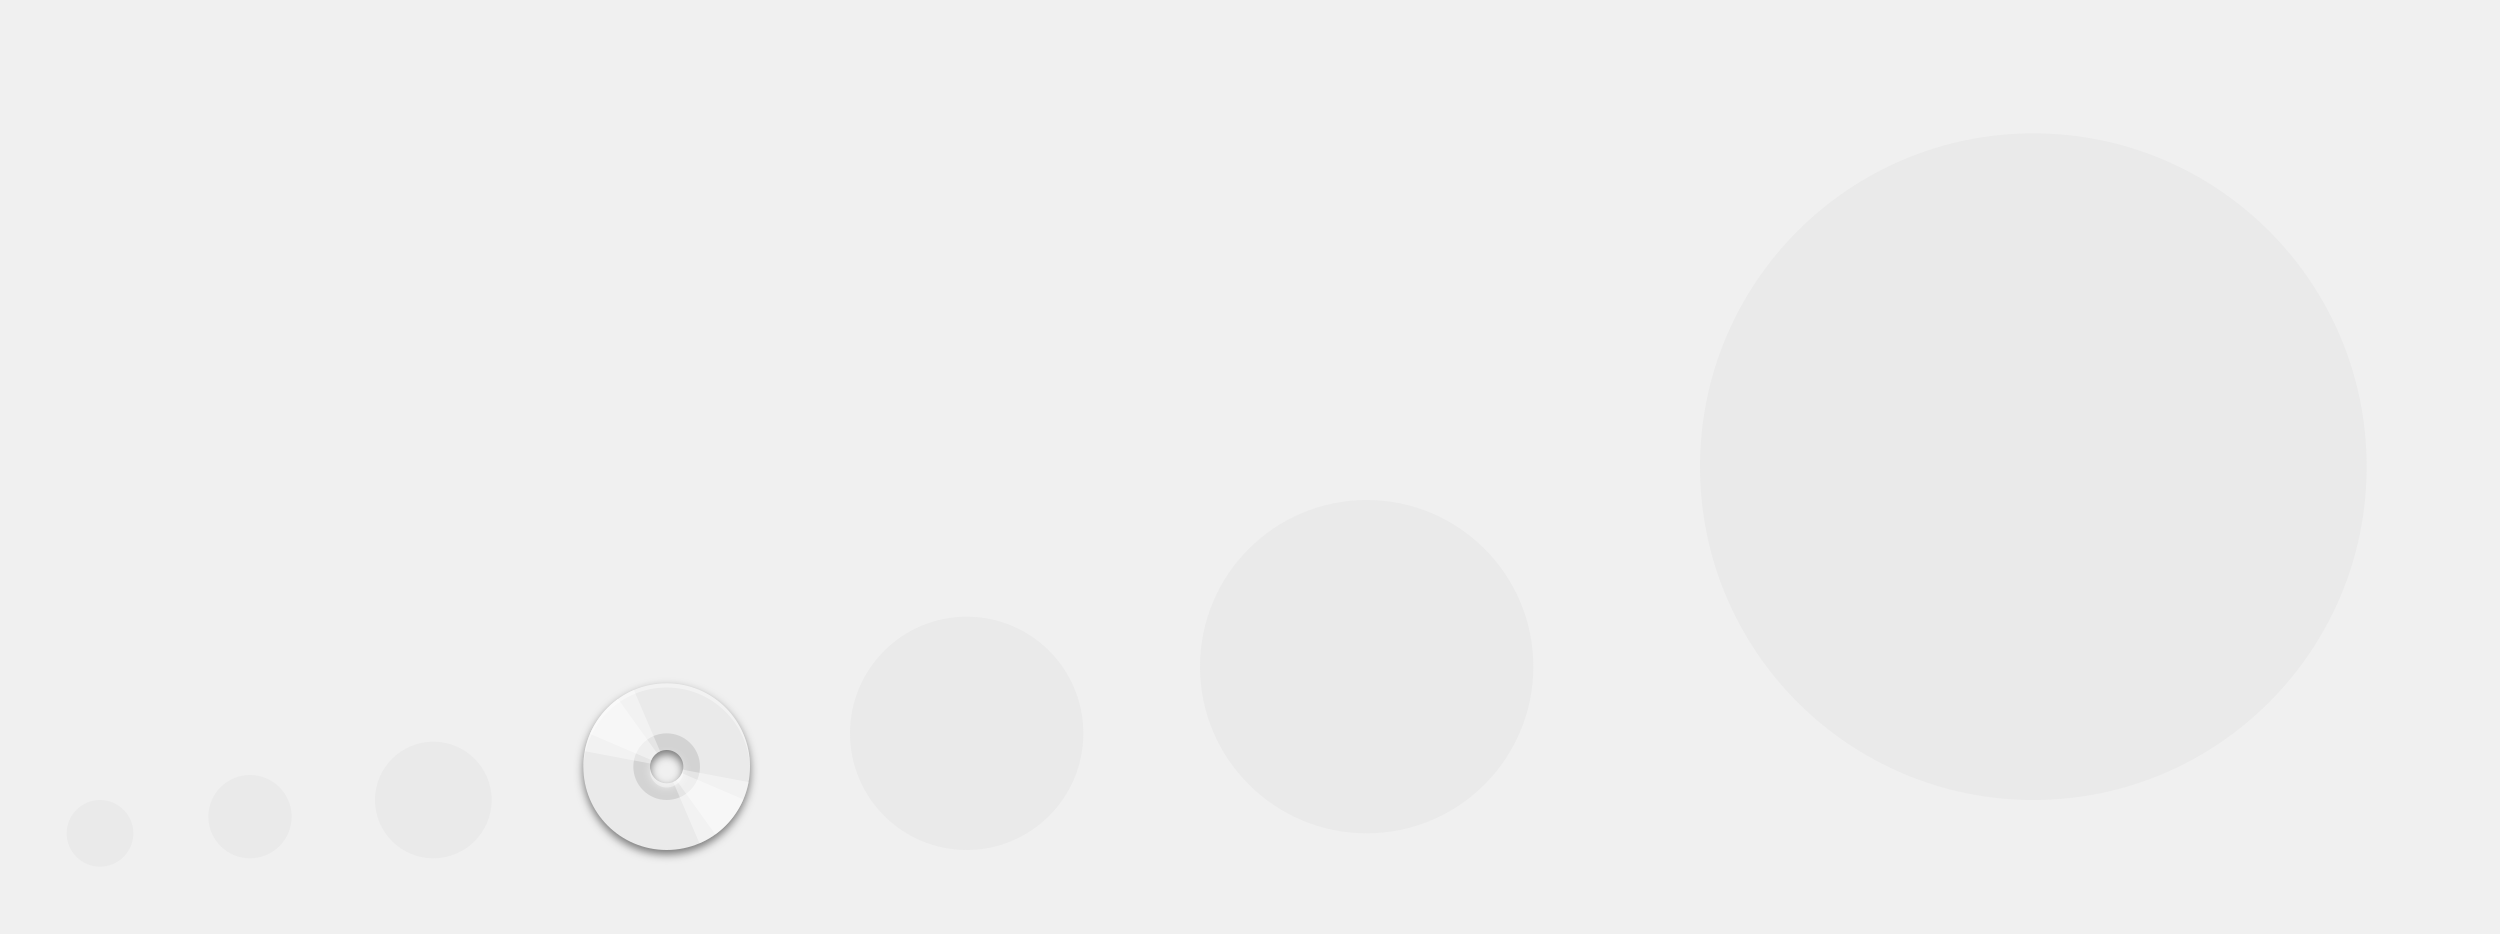
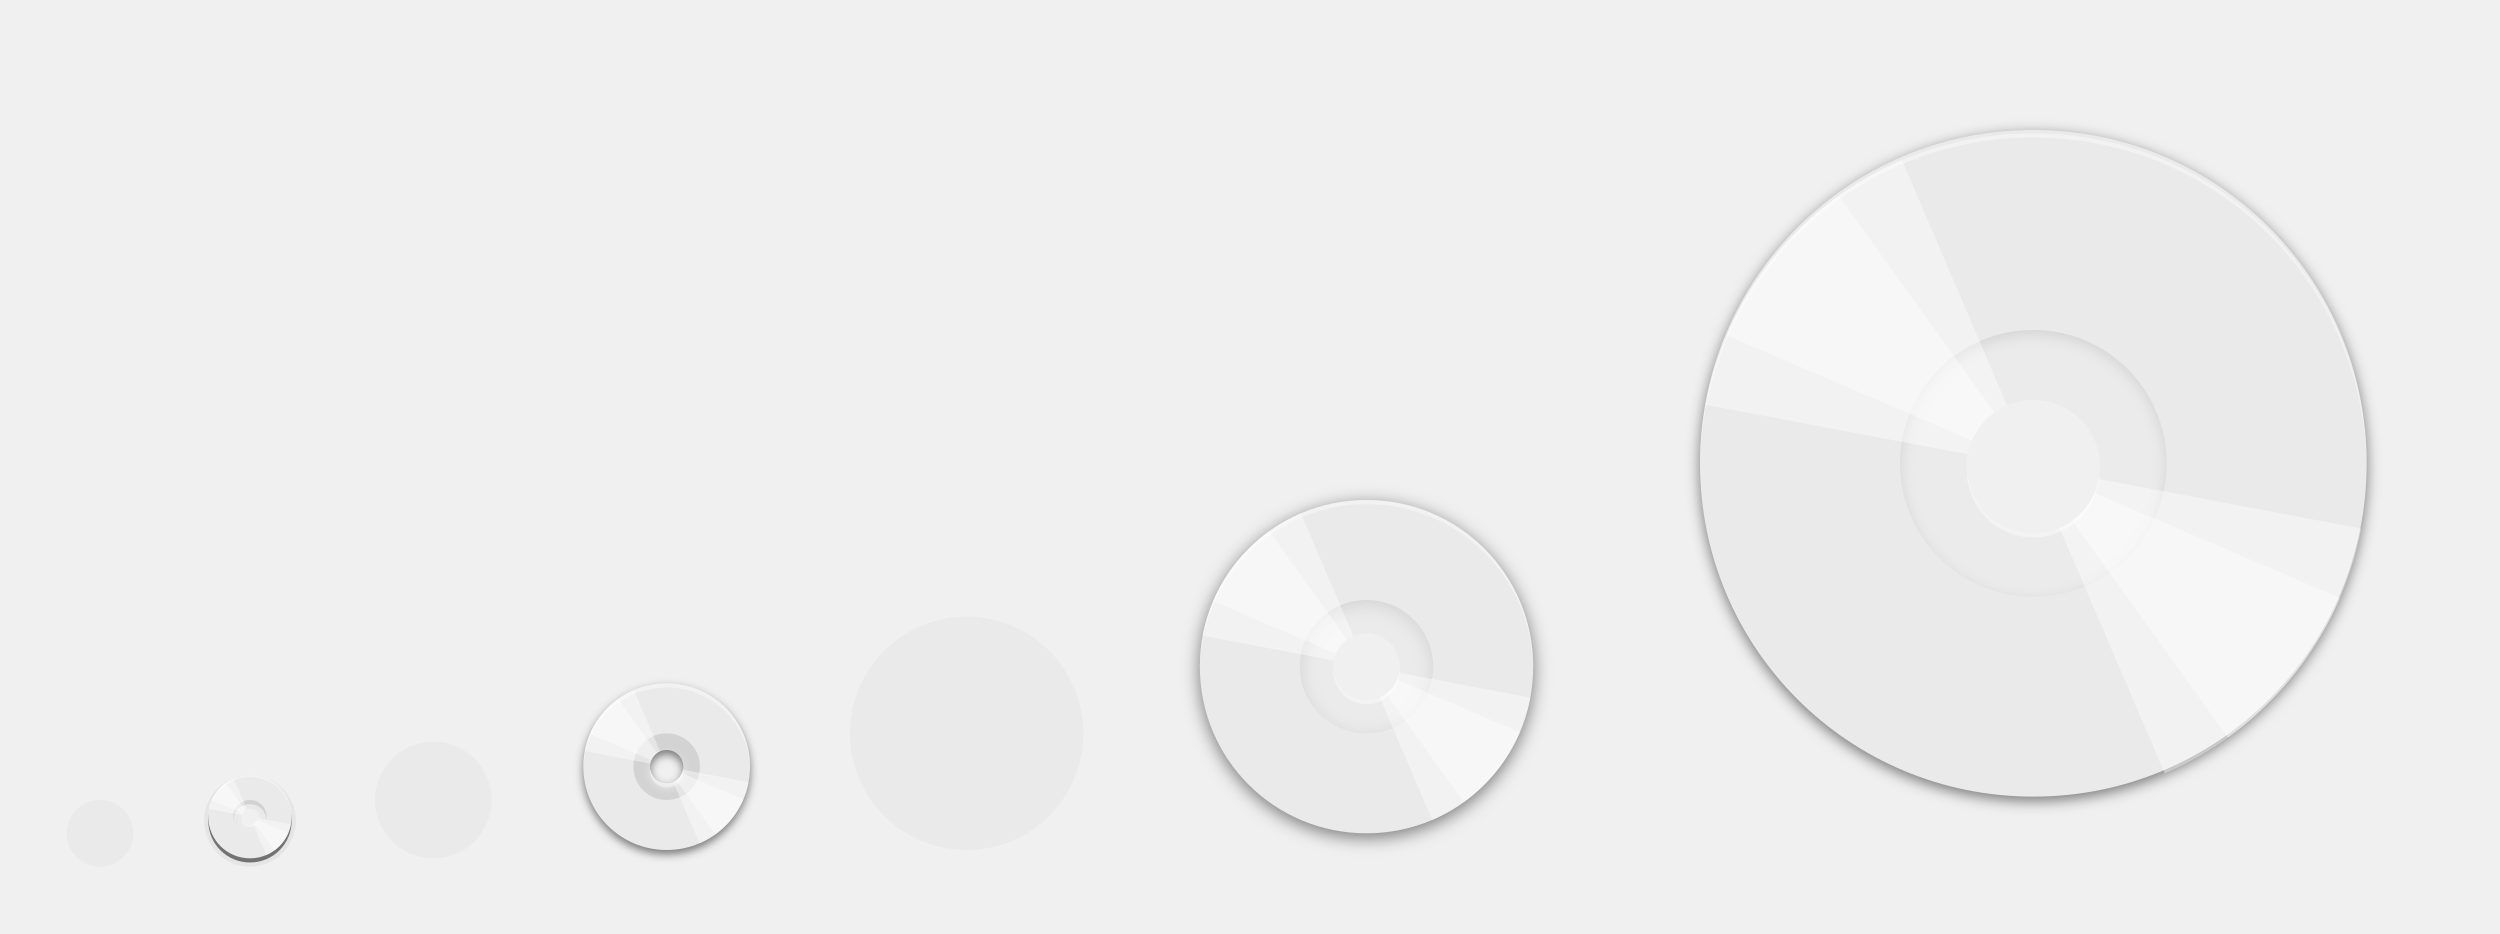
<svg xmlns="http://www.w3.org/2000/svg" xmlns:xlink="http://www.w3.org/1999/xlink" width="600" height="224" id="svg11300" version="1.0" style="display:inline;enable-background:new">
  <defs id="defs3">
    <linearGradient id="highlightGradient">
      <stop style="stop-color:#ffffff;stop-opacity:1;" offset="0" id="stop4085" />
      <stop style="stop-color:#ffffff;stop-opacity:0.537;" offset="1" id="stop4087" />
    </linearGradient>
    <linearGradient id="outerBackgroundGradient">
      <stop style="stop-color:#6472bc;stop-opacity:1;" offset="0" id="stop3864-8-6" />
      <stop style="stop-color:#92aad1;stop-opacity:1;" offset="1" id="stop3866-9-1" />
    </linearGradient>
    <linearGradient id="shadowGradient">
      <stop id="stop7201-6-7" offset="0" style="stop-color:#000000;stop-opacity:1;" />
      <stop id="stop7203-45-1" offset="1" style="stop-color:#000000;stop-opacity:0.498;" />
    </linearGradient>
    <linearGradient xlink:href="#shadowGradient" id="linearGradient3819" x1="19" y1="156" x2="109" y2="156" gradientUnits="userSpaceOnUse" />
    <linearGradient xlink:href="#shadowGradient" id="linearGradient3847" x1="-46" y1="252" x2="14" y2="252" gradientUnits="userSpaceOnUse" />
    <linearGradient xlink:href="#shadowGradient" id="linearGradient3849" gradientUnits="userSpaceOnUse" x1="-264.414" y1="17.103" x2="-264.414" y2="-49.103" gradientTransform="matrix(0.9666667,0,0,0.9666667,-8.4,-0.5333333)" />
    <linearGradient xlink:href="#shadowGradient" id="linearGradient3851" gradientUnits="userSpaceOnUse" x1="-252" y1="15.861" x2="-252" y2="-47.861" gradientTransform="matrix(0.9729729,0,0,0.972973,-6.810815,-0.4324278)" />
    <linearGradient xlink:href="#shadowGradient" id="linearGradient3853" gradientUnits="userSpaceOnUse" x1="-252" y1="14.629" x2="-252" y2="-46.629" gradientTransform="matrix(0.9794521,0,0,0.979452,-5.17807,-0.3287564)" />
    <linearGradient xlink:href="#shadowGradient" id="linearGradient3855" gradientUnits="userSpaceOnUse" x1="-260.113" y1="13.408" x2="-260.113" y2="-46.423" gradientTransform="matrix(0.9861111,0,0,0.9861111,-3.499974,-0.2222331)" />
    <linearGradient xlink:href="#shadowGradient" id="linearGradient3857" gradientUnits="userSpaceOnUse" x1="-252" y1="12.199" x2="-252" y2="-45.206" gradientTransform="matrix(0.9929578,0,0,0.9929578,-1.77465,-0.1126815)" />
    <linearGradient xlink:href="#shadowGradient" id="linearGradient3875" x1="194" y1="140" x2="242" y2="140" gradientUnits="userSpaceOnUse" />
    <linearGradient xlink:href="#shadowGradient" id="linearGradient3877" gradientUnits="userSpaceOnUse" x1="-140" y1="243.043" x2="-140" y2="192.957" gradientTransform="matrix(0.9583333,0,0,0.9583333,-5.833333,9.083333)" />
    <linearGradient xlink:href="#shadowGradient" id="linearGradient3879" gradientUnits="userSpaceOnUse" x1="-148" y1="240" x2="-148" y2="196" />
    <linearGradient xlink:href="#shadowGradient" id="linearGradient3881" gradientUnits="userSpaceOnUse" x1="-148.226" y1="240.504" x2="-148.226" y2="194.904" gradientTransform="matrix(1.008772,0,0,1.008772,0.5263,-1.614003)" />
    <linearGradient xlink:href="#shadowGradient" id="linearGradient3883" gradientUnits="userSpaceOnUse" x1="-132" y1="239" x2="-132" y2="197" />
    <linearGradient xlink:href="#shadowGradient" id="linearGradient3885" gradientUnits="userSpaceOnUse" x1="-132" y1="238" x2="-132" y2="197" />
    <linearGradient xlink:href="#shadowGradient" id="linearGradient3903" x1="177" y1="196" x2="207" y2="196" gradientUnits="userSpaceOnUse" />
    <linearGradient xlink:href="#shadowGradient" id="linearGradient3931" x1="169" y1="240" x2="191" y2="240" gradientUnits="userSpaceOnUse" />
    <radialGradient xlink:href="#linearGradient4466" id="radialGradient4012" gradientUnits="userSpaceOnUse" gradientTransform="matrix(1.825948,-9.412715e-8,9.9778134e-8,1.93557,-13.16747,77.13063)" cx="99.218" cy="38.164" fx="99.218" fy="38.164" r="11.366" />
    <radialGradient xlink:href="#linearGradient4466" id="radialGradient4348" cx="48" cy="196" fx="48" fy="196" r="16" gradientUnits="userSpaceOnUse" gradientTransform="matrix(1.375,0,0,1.625,-18,-122.5)" />
    <linearGradient xlink:href="#shadowGradient" id="linearGradient4959" gradientUnits="userSpaceOnUse" x1="-46" y1="252" x2="14" y2="252" />
    <linearGradient xlink:href="#outerBackgroundGradient" id="linearGradient4991" x1="368" y1="276" x2="368" y2="52" gradientUnits="userSpaceOnUse" />
    <linearGradient xlink:href="#shadowGradient" id="linearGradient5009" x1="255.8" y1="164" x2="480.2" y2="164" gradientUnits="userSpaceOnUse" />
    <linearGradient xlink:href="#shadowGradient" id="linearGradient5017" x1="255.6" y1="164" x2="480.4" y2="164" gradientUnits="userSpaceOnUse" />
    <linearGradient xlink:href="#shadowGradient" id="linearGradient5025" x1="255.4" y1="164" x2="480.6" y2="164" gradientUnits="userSpaceOnUse" />
    <linearGradient xlink:href="#shadowGradient" id="linearGradient5033" x1="255.2" y1="164" x2="480.8" y2="164" gradientUnits="userSpaceOnUse" />
    <linearGradient xlink:href="#shadowGradient" id="linearGradient5041" x1="255" y1="164" x2="481" y2="164" gradientUnits="userSpaceOnUse" />
    <linearGradient xlink:href="#shadowGradient" id="linearGradient5051" gradientUnits="userSpaceOnUse" x1="255" y1="164" x2="481" y2="164" />
    <linearGradient xlink:href="#shadowGradient" id="linearGradient5053" gradientUnits="userSpaceOnUse" x1="255.2" y1="164" x2="480.8" y2="164" />
    <linearGradient xlink:href="#shadowGradient" id="linearGradient5055" gradientUnits="userSpaceOnUse" x1="255.4" y1="164" x2="480.6" y2="164" />
    <linearGradient xlink:href="#shadowGradient" id="linearGradient5057" gradientUnits="userSpaceOnUse" x1="255.6" y1="164" x2="480.4" y2="164" />
    <linearGradient xlink:href="#shadowGradient" id="linearGradient5059" gradientUnits="userSpaceOnUse" x1="255.8" y1="164" x2="480.2" y2="164" />
    <linearGradient xlink:href="#shadowGradient-5" id="linearGradient5059-2" gradientUnits="userSpaceOnUse" x1="255.8" y1="164" x2="480.2" y2="164" />
    <linearGradient xlink:href="#linearGradient7422" id="linearGradient5266" x1="411.04" y1="208" x2="413.04" y2="208" gradientUnits="userSpaceOnUse" />
    <linearGradient xlink:href="#linearGradient7422" id="linearGradient5268" x1="407.037" y1="208" x2="409.037" y2="208" gradientUnits="userSpaceOnUse" />
    <linearGradient xlink:href="#linearGradient7422" id="linearGradient5270" x1="403.033" y1="208" x2="405.033" y2="208" gradientUnits="userSpaceOnUse" />
    <linearGradient xlink:href="#linearGradient7422" id="linearGradient5272" x1="399.029" y1="208" x2="401.029" y2="208" gradientUnits="userSpaceOnUse" />
    <linearGradient xlink:href="#linearGradient7422" id="linearGradient5274" x1="395.026" y1="208" x2="397.026" y2="208" gradientUnits="userSpaceOnUse" />
    <linearGradient xlink:href="#linearGradient7422" id="linearGradient5276" x1="391.022" y1="208" x2="393.022" y2="208" gradientUnits="userSpaceOnUse" />
    <linearGradient xlink:href="#linearGradient7422" id="linearGradient5278" x1="387.018" y1="208" x2="389.018" y2="208" gradientUnits="userSpaceOnUse" />
    <linearGradient xlink:href="#linearGradient7422" id="linearGradient5280" x1="383.015" y1="208" x2="385.015" y2="208" gradientUnits="userSpaceOnUse" />
    <linearGradient xlink:href="#linearGradient7422" id="linearGradient5282" x1="379.011" y1="208" x2="381.011" y2="208" gradientUnits="userSpaceOnUse" />
    <linearGradient xlink:href="#linearGradient7422" id="linearGradient5284" x1="375.007" y1="208" x2="377.007" y2="208" gradientUnits="userSpaceOnUse" />
    <linearGradient xlink:href="#linearGradient7422" id="linearGradient5286" x1="371.004" y1="208" x2="373.004" y2="208" gradientUnits="userSpaceOnUse" />
    <linearGradient xlink:href="#linearGradient7422" id="linearGradient5288" x1="367" y1="208" x2="369" y2="208" gradientUnits="userSpaceOnUse" />
    <linearGradient xlink:href="#linearGradient7422" id="linearGradient5290" x1="362.996" y1="208" x2="364.996" y2="208" gradientUnits="userSpaceOnUse" />
    <linearGradient xlink:href="#linearGradient7422" id="linearGradient5292" x1="358.993" y1="208" x2="360.993" y2="208" gradientUnits="userSpaceOnUse" />
    <linearGradient xlink:href="#linearGradient7422" id="linearGradient5294" x1="354.989" y1="208" x2="356.989" y2="208" gradientUnits="userSpaceOnUse" />
    <linearGradient xlink:href="#linearGradient7422" id="linearGradient5296" x1="350.985" y1="208" x2="352.985" y2="208" gradientUnits="userSpaceOnUse" />
    <linearGradient xlink:href="#linearGradient7422" id="linearGradient5298" x1="346.982" y1="208" x2="348.982" y2="208" gradientUnits="userSpaceOnUse" />
    <linearGradient xlink:href="#linearGradient7422" id="linearGradient5300" x1="342.978" y1="208" x2="344.978" y2="208" gradientUnits="userSpaceOnUse" />
    <linearGradient xlink:href="#linearGradient7422" id="linearGradient5302" x1="338.974" y1="208" x2="340.974" y2="208" gradientUnits="userSpaceOnUse" />
    <linearGradient xlink:href="#linearGradient7422" id="linearGradient5304" x1="334.971" y1="208" x2="336.971" y2="208" gradientUnits="userSpaceOnUse" />
    <linearGradient xlink:href="#linearGradient7422" id="linearGradient5306" x1="330.967" y1="208" x2="332.967" y2="208" gradientUnits="userSpaceOnUse" />
    <linearGradient xlink:href="#linearGradient7422" id="linearGradient5308" x1="326.963" y1="208" x2="328.963" y2="208" gradientUnits="userSpaceOnUse" />
    <linearGradient xlink:href="#linearGradient7422" id="linearGradient5310" x1="322.96" y1="208" x2="324.96" y2="208" gradientUnits="userSpaceOnUse" />
    <linearGradient xlink:href="#linearGradient7422" id="linearGradient5313" gradientUnits="userSpaceOnUse" x1="322.96" y1="208" x2="324.96" y2="208" />
    <linearGradient xlink:href="#shadowGradient" id="linearGradient3229" gradientUnits="userSpaceOnUse" x1="-188" y1="20" x2="-188" y2="108" gradientTransform="matrix(1.013513,0,0,1.013513,78.10809,-204.8649)" />
    <linearGradient xlink:href="#shadowGradient" id="linearGradient3232" gradientUnits="userSpaceOnUse" x1="-156" y1="20" x2="-156" y2="108" gradientTransform="matrix(1.031394,0,0,1.031394,80.89759,-206.0094)" />
    <linearGradient xlink:href="#shadowGradient" id="linearGradient3235" gradientUnits="userSpaceOnUse" x1="-172" y1="20" x2="-172" y2="108" gradientTransform="matrix(1.049107,0,0,1.049107,83.66073,-207.1429)" />
    <linearGradient xlink:href="#shadowGradient" id="linearGradient3238" gradientUnits="userSpaceOnUse" x1="-172" y1="20" x2="-172" y2="108" gradientTransform="matrix(1.066667,0,0,1,86.40001,-201)" />
    <linearGradient xlink:href="#outerBackgroundGradient" id="linearGradient3947-3" x1="144" y1="276" x2="160" y2="276" gradientUnits="userSpaceOnUse" gradientTransform="matrix(0,-1,1,0,-108,412)" />
    <linearGradient xlink:href="#outerBackgroundGradient" id="linearGradient3939-0" x1="146" y1="240" x2="166" y2="240" gradientUnits="userSpaceOnUse" gradientTransform="matrix(0,-1,1,0,-68,380)" />
    <linearGradient xlink:href="#outerBackgroundGradient-8" id="linearGradient3839-3" x1="-108" y1="-156" x2="-20" y2="-156" gradientUnits="userSpaceOnUse" gradientTransform="translate(-76,236)" />
    <linearGradient xlink:href="#outerBackgroundGradient" id="linearGradient3867-8" x1="20" y1="252" x2="76" y2="252" gradientUnits="userSpaceOnUse" gradientTransform="matrix(0,-1,1,0,-192,283)" />
    <linearGradient y2="-156" x2="-20" y1="-156" x1="-108" gradientTransform="translate(-75,232)" gradientUnits="userSpaceOnUse" id="linearGradient3493" xlink:href="#outerBackgroundGradient" />
    <linearGradient xlink:href="#outerBackgroundGradient-5" id="linearGradient4991-8-1" x1="368" y1="276" x2="368" y2="52" gradientUnits="userSpaceOnUse" />
    <linearGradient gradientTransform="translate(-4.000009,-8.4277344e-7)" y2="52" x2="368" y1="276" x1="368" gradientUnits="userSpaceOnUse" id="linearGradient3595" xlink:href="#outerBackgroundGradient" />
    <linearGradient xlink:href="#shadowGradient" id="linearGradient4390" x1="80" y1="184" x2="80" y2="96" gradientUnits="userSpaceOnUse" gradientTransform="translate(0,-1)" />
    <linearGradient xlink:href="#shadowGradient" id="linearGradient4408" x1="84" y1="184" x2="84" y2="96" gradientUnits="userSpaceOnUse" gradientTransform="translate(-4,0)" />
    <linearGradient xlink:href="#shadowGradient" id="linearGradient4449" x1="64" y1="264" x2="64" y2="208" gradientUnits="userSpaceOnUse" gradientTransform="translate(-4,0)" />
    <linearGradient xlink:href="#outerBackgroundGradient" id="linearGradient4469" x1="164" y1="123" x2="204" y2="123" gradientUnits="userSpaceOnUse" gradientTransform="translate(-307,57)" />
    <linearGradient xlink:href="#shadowGradient" id="linearGradient4479" x1="164" y1="124" x2="204" y2="124" gradientUnits="userSpaceOnUse" gradientTransform="translate(-308,60)" />
    <linearGradient xlink:href="#shadowGradient" id="linearGradient4492" gradientUnits="userSpaceOnUse" x1="-204" y1="204" x2="-204" y2="179" gradientTransform="translate(372,-12)" />
    <linearGradient xlink:href="#shadowGradient" id="linearGradient4495" gradientUnits="userSpaceOnUse" x1="-197" y1="205" x2="-197" y2="178" gradientTransform="translate(372,-12)" />
    <linearGradient xlink:href="#shadowGradient" id="linearGradient4498" gradientUnits="userSpaceOnUse" x1="-196" y1="206" x2="-196" y2="178" gradientTransform="translate(372,-12)" />
    <linearGradient xlink:href="#shadowGradient" id="linearGradient4501" gradientUnits="userSpaceOnUse" x1="-185" y1="207" x2="-185" y2="177" gradientTransform="translate(372,-12)" />
    <linearGradient xlink:href="#shadowGradient" id="linearGradient4504" gradientUnits="userSpaceOnUse" x1="-187" y1="208" x2="-187" y2="176" gradientTransform="translate(372,-12)" />
    <linearGradient xlink:href="#outerBackgroundGradient" id="linearGradient4514" x1="164" y1="179" x2="188" y2="179" gradientUnits="userSpaceOnUse" gradientTransform="translate(-355,-7)" />
    <linearGradient xlink:href="#shadowGradient" id="linearGradient4517" gradientUnits="userSpaceOnUse" x1="-250" y1="184" x2="-230" y2="184" gradientTransform="translate(16,-8)" />
    <linearGradient xlink:href="#shadowGradient" id="linearGradient4520" gradientUnits="userSpaceOnUse" x1="-250" y1="184" x2="-230" y2="184" gradientTransform="translate(16,-8)" />
    <linearGradient xlink:href="#shadowGradient" id="linearGradient4523" gradientUnits="userSpaceOnUse" x1="-250" y1="184" x2="-230" y2="184" gradientTransform="translate(16,-8)" />
    <linearGradient xlink:href="#shadowGradient" id="linearGradient4526" gradientUnits="userSpaceOnUse" x1="-250" y1="188" x2="-230" y2="188" gradientTransform="translate(15,-8)" />
    <linearGradient xlink:href="#shadowGradient" id="linearGradient4529" gradientUnits="userSpaceOnUse" x1="-251" y1="184" x2="-229" y2="184" gradientTransform="translate(16,-8)" />
    <linearGradient xlink:href="#shadowGradient" id="linearGradient4539" x1="164" y1="180" x2="188" y2="180" gradientUnits="userSpaceOnUse" gradientTransform="translate(-356,-4)" />
    <linearGradient xlink:href="#shadowGradient" id="linearGradient4556" gradientUnits="userSpaceOnUse" x1="255.8" y1="164" x2="480.2" y2="164" gradientTransform="translate(-532,204)" />
    <linearGradient xlink:href="#shadowGradient" id="linearGradient4559" gradientUnits="userSpaceOnUse" x1="255.6" y1="164" x2="480.4" y2="164" gradientTransform="translate(-532,204)" />
    <linearGradient xlink:href="#shadowGradient" id="linearGradient4562" gradientUnits="userSpaceOnUse" x1="255.4" y1="164" x2="480.6" y2="164" gradientTransform="translate(-532,204)" />
    <linearGradient xlink:href="#shadowGradient" id="linearGradient4565" gradientUnits="userSpaceOnUse" x1="255.2" y1="164" x2="480.8" y2="164" gradientTransform="translate(-532,204)" />
    <linearGradient xlink:href="#shadowGradient" id="linearGradient4568" gradientUnits="userSpaceOnUse" x1="255" y1="164" x2="481" y2="164" gradientTransform="translate(-532,204)" />
    <linearGradient xlink:href="#shadowGradient" id="linearGradient4578" x1="256" y1="164" x2="480" y2="164" gradientUnits="userSpaceOnUse" gradientTransform="translate(-532,204)" />
    <linearGradient xlink:href="#outerBackgroundGradient" id="linearGradient4600" x1="162" y1="223" x2="182" y2="223" gradientUnits="userSpaceOnUse" gradientTransform="translate(-396,-55)" />
    <linearGradient xlink:href="#shadowGradient" id="linearGradient4610" x1="163" y1="224" x2="181" y2="224" gradientUnits="userSpaceOnUse" gradientTransform="translate(-396,-52)" />
    <linearGradient xlink:href="#shadowGradient" id="linearGradient4626" gradientUnits="userSpaceOnUse" gradientTransform="matrix(1.055556,0,0,1.055556,-405.0556,-64.94444)" x1="163" y1="224" x2="181" y2="224" />
    <linearGradient xlink:href="#outerBackgroundGradient" id="linearGradient4646" x1="160" y1="260" x2="176" y2="260" gradientUnits="userSpaceOnUse" gradientTransform="translate(-428,-96)" />
    <linearGradient xlink:href="#shadowGradient" id="linearGradient4656" x1="160" y1="260" x2="176" y2="260" gradientUnits="userSpaceOnUse" gradientTransform="matrix(0,-1,1,0,-92,428)" />
    <linearGradient xlink:href="#shadowGradient" id="linearGradient4681" gradientUnits="userSpaceOnUse" gradientTransform="matrix(0,-1,1,0,-96,428)" x1="160" y1="260" x2="176" y2="260" />
    <linearGradient xlink:href="#shadowGradient" id="linearGradient4683" gradientUnits="userSpaceOnUse" gradientTransform="translate(16,-8)" x1="-251" y1="184" x2="-229" y2="184" />
    <linearGradient xlink:href="#shadowGradient" id="linearGradient4685" gradientUnits="userSpaceOnUse" gradientTransform="translate(15,-8)" x1="-250" y1="188" x2="-230" y2="188" />
    <linearGradient xlink:href="#shadowGradient" id="linearGradient4687" gradientUnits="userSpaceOnUse" gradientTransform="translate(372,-12)" x1="-187" y1="208" x2="-187" y2="176" />
    <linearGradient xlink:href="#shadowGradient" id="linearGradient4689" gradientUnits="userSpaceOnUse" gradientTransform="translate(372,-12)" x1="-185" y1="207" x2="-185" y2="177" />
    <linearGradient xlink:href="#shadowGradient" id="linearGradient4691" gradientUnits="userSpaceOnUse" gradientTransform="translate(372,-12)" x1="-196" y1="206" x2="-196" y2="178" />
    <linearGradient xlink:href="#shadowGradient" id="linearGradient4693" gradientUnits="userSpaceOnUse" gradientTransform="translate(372,-12)" x1="-197" y1="205" x2="-197" y2="178" />
    <linearGradient xlink:href="#shadowGradient" id="linearGradient4695" gradientUnits="userSpaceOnUse" gradientTransform="translate(372,-12)" x1="-204" y1="204" x2="-204" y2="179" />
    <linearGradient xlink:href="#shadowGradient" id="linearGradient4697" gradientUnits="userSpaceOnUse" gradientTransform="translate(-532,204)" x1="255.2" y1="164" x2="480.8" y2="164" />
    <linearGradient xlink:href="#shadowGradient" id="linearGradient4699" gradientUnits="userSpaceOnUse" gradientTransform="translate(-532,204)" x1="255" y1="164" x2="481" y2="164" />
    <linearGradient xlink:href="#shadowGradient" id="linearGradient4701" gradientUnits="userSpaceOnUse" gradientTransform="translate(-532,204)" x1="255.4" y1="164" x2="480.6" y2="164" />
    <linearGradient xlink:href="#shadowGradient" id="linearGradient4703" gradientUnits="userSpaceOnUse" gradientTransform="translate(-532,204)" x1="255.6" y1="164" x2="480.4" y2="164" />
    <linearGradient xlink:href="#shadowGradient" id="linearGradient4705" gradientUnits="userSpaceOnUse" gradientTransform="translate(-532,204)" x1="255.8" y1="164" x2="480.2" y2="164" />
    <linearGradient xlink:href="#shadowGradient" id="linearGradient4707" gradientUnits="userSpaceOnUse" gradientTransform="matrix(1.055556,0,0,1.055556,-405.0556,-64.94444)" x1="163" y1="224" x2="181" y2="224" />
    <linearGradient xlink:href="#shadowGradient" id="linearGradient4709" gradientUnits="userSpaceOnUse" gradientTransform="translate(-356,-4)" x1="164" y1="180" x2="188" y2="180" />
    <linearGradient xlink:href="#shadowGradient" id="linearGradient4711" gradientUnits="userSpaceOnUse" gradientTransform="translate(-308,60)" x1="164" y1="124" x2="204" y2="124" />
    <linearGradient xlink:href="#shadowGradient" id="linearGradient4713" gradientUnits="userSpaceOnUse" x1="64" y1="264" x2="64" y2="208" gradientTransform="translate(-4,0)" />
    <linearGradient xlink:href="#shadowGradient" id="linearGradient4715" gradientUnits="userSpaceOnUse" x1="84" y1="184" x2="84" y2="96" gradientTransform="translate(-4,0)" />
    <linearGradient xlink:href="#shadowGradient" id="linearGradient4717" gradientUnits="userSpaceOnUse" gradientTransform="translate(-532,204)" x1="256" y1="164" x2="480" y2="164" />
    <linearGradient xlink:href="#shadowGradient" id="linearGradient3981" gradientUnits="userSpaceOnUse" gradientTransform="translate(15,-12)" x1="-250" y1="188" x2="-230" y2="188" />
    <linearGradient xlink:href="#shadowGradient" id="linearGradient3984" gradientUnits="userSpaceOnUse" gradientTransform="translate(16,-12)" x1="-251" y1="184" x2="-229" y2="184" />
    <linearGradient xlink:href="#shadowGradient" id="linearGradient3987" gradientUnits="userSpaceOnUse" gradientTransform="translate(368,-12)" x1="-204" y1="204" x2="-204" y2="179" />
    <linearGradient xlink:href="#shadowGradient" id="linearGradient3990" gradientUnits="userSpaceOnUse" gradientTransform="translate(368,-12)" x1="-197" y1="205" x2="-197" y2="178" />
    <linearGradient xlink:href="#shadowGradient" id="linearGradient3993" gradientUnits="userSpaceOnUse" gradientTransform="translate(368,-12)" x1="-196" y1="206" x2="-196" y2="178" />
    <linearGradient xlink:href="#shadowGradient" id="linearGradient3996" gradientUnits="userSpaceOnUse" x1="-132" y1="238" x2="-132" y2="197" gradientTransform="translate(320,-94)" />
    <linearGradient xlink:href="#shadowGradient" id="linearGradient3999" gradientUnits="userSpaceOnUse" x1="-132" y1="239" x2="-132" y2="197" gradientTransform="translate(320,-94)" />
    <linearGradient xlink:href="#shadowGradient" id="linearGradient4002" gradientUnits="userSpaceOnUse" x1="-148" y1="240" x2="-148" y2="196" gradientTransform="translate(320,-94)" />
    <linearGradient xlink:href="#shadowGradient" id="linearGradient4005" gradientUnits="userSpaceOnUse" gradientTransform="translate(-4,-1)" x1="80" y1="184" x2="80" y2="96" />
    <linearGradient xlink:href="#shadowGradient" id="linearGradient4008" gradientUnits="userSpaceOnUse" gradientTransform="matrix(1.013513,0,0,1.013513,82.10809,-204.8649)" x1="-188" y1="20" x2="-188" y2="108" />
    <linearGradient xlink:href="#shadowGradient" id="linearGradient4011" gradientUnits="userSpaceOnUse" gradientTransform="matrix(1.031394,0,0,1.031394,84.89759,-206.0094)" x1="-156" y1="20" x2="-156" y2="108" />
    <linearGradient xlink:href="#shadowGradient" id="linearGradient4014" gradientUnits="userSpaceOnUse" gradientTransform="matrix(1.049107,0,0,1.049107,87.66073,-207.1429)" x1="-172" y1="20" x2="-172" y2="108" />
    <linearGradient xlink:href="#shadowGradient" id="linearGradient4017" gradientUnits="userSpaceOnUse" gradientTransform="matrix(0.9929578,0,0,0.9929578,310.2253,251.8873)" x1="-252" y1="12.199" x2="-252" y2="-45.206" />
    <linearGradient xlink:href="#shadowGradient" id="linearGradient4020" gradientUnits="userSpaceOnUse" gradientTransform="matrix(0.9861111,0,0,0.9861111,308.5,251.7778)" x1="-260.113" y1="13.408" x2="-260.113" y2="-46.423" />
    <linearGradient xlink:href="#shadowGradient" id="linearGradient4023" gradientUnits="userSpaceOnUse" gradientTransform="matrix(0.9794521,0,0,0.979452,306.8219,251.6712)" x1="-252" y1="14.629" x2="-252" y2="-46.629" />
    <linearGradient xlink:href="#shadowGradient" id="linearGradient4026" gradientUnits="userSpaceOnUse" gradientTransform="matrix(0.9729729,0,0,0.972973,305.1892,251.5676)" x1="-252" y1="15.861" x2="-252" y2="-47.861" />
    <linearGradient xlink:href="#shadowGradient" id="linearGradient4029" gradientUnits="userSpaceOnUse" gradientTransform="translate(-532,200)" x1="255.8" y1="164" x2="480.2" y2="164" />
    <linearGradient xlink:href="#shadowGradient" id="linearGradient4032" gradientUnits="userSpaceOnUse" gradientTransform="translate(-532,200)" x1="255.6" y1="164" x2="480.4" y2="164" />
    <linearGradient xlink:href="#shadowGradient" id="linearGradient4035" gradientUnits="userSpaceOnUse" gradientTransform="translate(-532,200)" x1="255.4" y1="164" x2="480.6" y2="164" />
    <linearGradient xlink:href="#shadowGradient" id="linearGradient4038" gradientUnits="userSpaceOnUse" gradientTransform="translate(-532,200)" x1="255" y1="164" x2="481" y2="164" />
    <linearGradient xlink:href="#shadowGradient" id="linearGradient4041" gradientUnits="userSpaceOnUse" gradientTransform="translate(-532,200)" x1="255.2" y1="164" x2="480.8" y2="164" />
    <clipPath clipPathUnits="userSpaceOnUse" id="clipPath4047">
      <rect ry="1" y="32" x="-183" height="88" width="88" id="rect4049" style="color:#bebebe;fill:#000000;fill-opacity:1;stroke:none;stroke-width:2;marker:none;visibility:visible;display:inline;overflow:visible;enable-background:accumulate" rx="1" />
    </clipPath>
    <clipPath clipPathUnits="userSpaceOnUse" id="clipPath4047-6">
      <rect ry="1" y="32" x="-183" height="88" width="88" id="rect4049-1" style="color:#bebebe;fill:#000000;fill-opacity:1;stroke:none;stroke-width:2;marker:none;visibility:visible;display:inline;overflow:visible;enable-background:accumulate" rx="1" />
    </clipPath>
    <linearGradient xlink:href="#highlightGradient" id="linearGradient3983" x1="-183" y1="76" x2="-95" y2="76" gradientUnits="userSpaceOnUse" />
    <clipPath clipPathUnits="userSpaceOnUse" id="clipPath3989">
      <rect ry="1" rx="1" y="103" x="160" height="40" width="40" id="rect3991" style="opacity:0.1;color:#bebebe;fill:#000000;fill-opacity:1;fill-rule:nonzero;stroke:none;stroke-width:2;marker:none;visibility:visible;display:inline;overflow:visible;enable-background:accumulate" />
    </clipPath>
    <linearGradient xlink:href="#highlightGradient" id="linearGradient4000" x1="160" y1="123" x2="200" y2="123" gradientUnits="userSpaceOnUse" />
    <clipPath clipPathUnits="userSpaceOnUse" id="clipPath4006">
      <rect ry="1" rx="1" y="167" x="160" height="24" width="24" id="rect4008" style="opacity:0.2;color:#bebebe;fill:#000000;fill-opacity:1;fill-rule:nonzero;stroke:none;stroke-width:2;marker:none;visibility:visible;display:inline;overflow:visible;enable-background:accumulate" />
    </clipPath>
    <linearGradient xlink:href="#highlightGradient" id="linearGradient4016" x1="160" y1="179" x2="184" y2="179" gradientUnits="userSpaceOnUse" />
    <clipPath clipPathUnits="userSpaceOnUse" id="clipPath4022">
      <rect ry="1" rx="1" y="214" x="158" height="20" width="20" id="rect4024" style="opacity:0.2;color:#bebebe;fill:#000000;fill-opacity:1;stroke:none;stroke-width:2;marker:none;visibility:visible;display:inline;overflow:visible;enable-background:accumulate" />
    </clipPath>
    <linearGradient xlink:href="#highlightGradient" id="linearGradient4033" x1="158" y1="224" x2="178" y2="224" gradientUnits="userSpaceOnUse" />
    <clipPath clipPathUnits="userSpaceOnUse" id="clipPath4039">
      <rect ry="1" rx="1" y="207" x="32" height="56" width="56" id="rect4041" style="opacity:0.2;color:#bebebe;fill:#000000;fill-opacity:1;fill-rule:nonzero;stroke:none;stroke-width:2;marker:none;visibility:visible;display:inline;overflow:visible;enable-background:accumulate" />
    </clipPath>
    <linearGradient xlink:href="#highlightGradient" id="linearGradient4049" x1="32" y1="235" x2="88" y2="235" gradientUnits="userSpaceOnUse" />
    <clipPath clipPathUnits="userSpaceOnUse" id="clipPath4058">
      <rect ry="4" rx="4" y="51" x="252" height="224" width="224" id="rect4060" style="opacity:0.2;color:#bebebe;fill:#000000;fill-opacity:1;fill-rule:nonzero;stroke:none;stroke-width:2;marker:none;visibility:visible;display:inline;overflow:visible;enable-background:accumulate" />
    </clipPath>
    <linearGradient xlink:href="#highlightGradient" id="linearGradient4068" x1="252" y1="163" x2="476" y2="163" gradientUnits="userSpaceOnUse" />
    <linearGradient xlink:href="#shadowGradient" id="linearGradient4078" x1="169" y1="235" x2="169" y2="213" gradientUnits="userSpaceOnUse" />
    <linearGradient id="linearGradient5105-8">
      <stop id="stop5107-4" style="stop-color:#f5f5f5;stop-opacity:1" offset="0" />
      <stop id="stop5109-4" style="stop-color:#ebebeb;stop-opacity:1" offset="1" />
    </linearGradient>
    <linearGradient id="linearGradient3581">
      <stop id="stop3583" style="stop-color:#f5f5f5;stop-opacity:1" offset="0" />
      <stop id="stop3585" style="stop-color:#ebebeb;stop-opacity:1" offset="1" />
    </linearGradient>
    <linearGradient id="linearGradient3592">
      <stop id="stop3594" style="stop-color:#f5f5f5;stop-opacity:1" offset="0" />
      <stop id="stop3596" style="stop-color:#ebebeb;stop-opacity:1" offset="1" />
    </linearGradient>
    <linearGradient id="linearGradient3606">
      <stop id="stop3608" style="stop-color:#f5f5f5;stop-opacity:1" offset="0" />
      <stop id="stop3610" style="stop-color:#ebebeb;stop-opacity:1" offset="1" />
    </linearGradient>
    <linearGradient id="linearGradient3620">
      <stop id="stop3622" style="stop-color:#f5f5f5;stop-opacity:1" offset="0" />
      <stop id="stop3624" style="stop-color:#ebebeb;stop-opacity:1" offset="1" />
    </linearGradient>
    <linearGradient id="linearGradient3627">
      <stop id="stop3629" style="stop-color:#f5f5f5;stop-opacity:1" offset="0" />
      <stop id="stop3631" style="stop-color:#ebebeb;stop-opacity:1" offset="1" />
    </linearGradient>
    <linearGradient id="linearGradient3634">
      <stop id="stop3636" style="stop-color:#f5f5f5;stop-opacity:1" offset="0" />
      <stop id="stop3638" style="stop-color:#ebebeb;stop-opacity:1" offset="1" />
    </linearGradient>
    <filter style="color-interpolation-filters:sRGB" id="filter4401" x="-0.06" width="1.12" y="-0.06" height="1.12">
      <feGaussianBlur stdDeviation="1" id="feGaussianBlur4403" />
    </filter>
    <clipPath clipPathUnits="userSpaceOnUse" id="clipPath4428">
      <path style="fill:#eaeaea;fill-opacity:1;stroke:none" d="m 174.155,169.845 c -3.615,-3.615 -8.615,-5.846 -14.155,-5.846 -11.08,0 -20.001,8.921 -20.001,20.001 1e-5,11.08 8.921,20.001 20.001,20.001 11.08,0 20.001,-8.921 20.001,-20.001 0,-5.54 -2.231,-10.54 -5.846,-14.155 z m -11.326,11.326 c 1.562,1.562 1.562,4.095 0,5.657 -1.562,1.562 -4.095,1.562 -5.657,0 -1.562,-1.562 -1.562,-4.095 0,-5.657 1.562,-1.562 4.095,-1.562 5.657,0 z" id="path4430" />
    </clipPath>
+     <filter style="color-interpolation-filters:sRGB" id="filter4399" x="-0.06" width="1.12" y="-0.06" height="1.12">
+       <feGaussianBlur stdDeviation="2" id="feGaussianBlur4401" />
+     </filter>
+     <filter style="color-interpolation-filters:sRGB" id="filter4407" x="-0.024" width="1.048" y="-0.024" height="1.048">
+       <feGaussianBlur stdDeviation="1.6" id="feGaussianBlur4409" />
+     </filter>
  </defs>
  <g style="display:inline" id="layer1" transform="translate(0,-76)">
    <g style="display:none" id="layer7">
      <text y="59.745" xml:space="preserve" x="15.007" style="font-style:normal;font-variant:normal;font-weight:normal;font-stretch:normal;font-size:18px;font-family:'DejaVu Sans';-inkscape-font-specification:'DejaVu Sans';display:inline;fill:#000000;fill-opacity:1;stroke:none;enable-background:new" id="context">
        <tspan style="font-style:normal;font-variant:normal;font-weight:normal;font-stretch:normal;font-family:'DejaVu Sans';-inkscape-font-specification:'DejaVu Sans'" y="59.745" x="15.007" id="tspan3933">devices</tspan>
      </text>
      <text y="59.745" xml:space="preserve" x="142.488" style="font-style:normal;font-variant:normal;font-weight:bold;font-stretch:normal;font-size:18px;line-height:125%;font-family:'DejaVu Sans';-inkscape-font-specification:'DejaVu Sans Bold';text-align:start;writing-mode:lr-tb;text-anchor:start;display:inline;fill:#000000;fill-opacity:1;stroke:none;enable-background:new" id="icon-name">
        <tspan style="font-style:normal;font-variant:normal;font-weight:bold;font-stretch:normal;font-size:18px;font-family:'DejaVu Sans';-inkscape-font-specification:'DejaVu Sans Bold'" y="59.745" x="142.488" id="tspan3937">media-optical</tspan>
      </text>
      <rect style="display:inline;overflow:visible;visibility:visible;fill:#e9e9e9;fill-opacity:1;fill-rule:nonzero;stroke:none;stroke-width:2;marker:none;enable-background:accumulate" id="rect16x16" width="16" height="16" x="-32" y="268" transform="scale(-1,1)" />
      <rect style="display:inline;overflow:visible;visibility:visible;fill:#e9e9e9;fill-opacity:1;fill-rule:nonzero;stroke:none;stroke-width:2;marker:none;enable-background:accumulate" id="rect24x24" width="24" height="24" x="-72" y="260" transform="scale(-1,1)" />
      <rect style="display:inline;overflow:visible;visibility:visible;fill:#e9e9e9;fill-opacity:1;fill-rule:nonzero;stroke:none;stroke-width:2;marker:none;enable-background:accumulate" id="rect32x32" width="32" height="32" x="-120" y="252" transform="scale(-1,1)" />
      <rect y="236" x="-184" height="48" width="48" id="rect48x48" style="display:inline;overflow:visible;visibility:visible;fill:#e9e9e9;fill-opacity:1;fill-rule:nonzero;stroke:none;stroke-width:2;marker:none;enable-background:accumulate" transform="scale(-1,1)" />
      <rect style="display:inline;overflow:visible;visibility:visible;fill:#e9e9e9;fill-opacity:1;fill-rule:nonzero;stroke:none;stroke-width:2;marker:none;enable-background:accumulate" id="rect256x256" width="192" height="192" x="-584" y="92" transform="scale(-1,1)" />
      <rect y="188" x="-376" height="96" width="96" id="rect3949" style="display:inline;overflow:visible;visibility:visible;fill:#e9e9e9;fill-opacity:1;fill-rule:nonzero;stroke:none;stroke-width:2;marker:none;enable-background:accumulate" transform="scale(-1,1)" />
      <rect style="display:inline;overflow:visible;visibility:visible;fill:#e9e9e9;fill-opacity:1;fill-rule:nonzero;stroke:none;stroke-width:2;marker:none;enable-background:accumulate" id="rect3951" width="64" height="64" x="-264" y="220" transform="scale(-1,1)" />
    </g>
    <g id="layer6" style="display:inline">
+       <path id="path4431" d="m 59.991,263 c -5.54,0 -10,4.46 -10,10 0,5.54 4.46,10 10,10 5.54,0 10,-4.46 10,-10 0,-5.54 -4.46,-10 -10,-10 z m 0,6 a 4,4 0 0 1 4,4 4,4 0 0 1 -4,4 4,4 0 0 1 -4,-4 4,4 0 0 1 4,-4 z" style="fill:#000000;fill-opacity:1;stroke:#000000;opacity:0.05;stroke-opacity:1;stroke-width:2;stroke-miterlimit:4;stroke-dasharray:none" />
+       <path style="fill:#000000;fill-opacity:1;stroke:none;opacity:0.5" d="m 59.991,263 c -5.54,0 -10,4.46 -10,10 0,5.54 4.46,10 10,10 5.54,0 10,-4.46 10,-10 0,-5.54 -4.46,-10 -10,-10 z m 0,6 a 4,4 0 0 1 4,4 4,4 0 0 1 -4,4 4,4 0 0 1 -4,-4 4,4 0 0 1 4,-4 z" id="path4428" />
+       <path style="opacity:0.8;fill:#eaeaea;fill-opacity:1;stroke:none;stroke-width:2;stroke-linecap:round;stroke-linejoin:round;stroke-miterlimit:4;stroke-dasharray:none;stroke-opacity:1" d="m 59.991,267 a 5,5 0 0 0 -5,5 5,5 0 0 0 5,5 5,5 0 0 0 5,-5 5,5 0 0 0 -5,-5 z m 0,3 c 1.105,0 2,0.895 2,2 0,1.105 -0.895,2 -2,2 -1.105,0 -2,-0.895 -2,-2 0,-1.105 0.895,-2 2,-2 z" id="path4413" />
+       <path id="path4415" d="m 59.991,262 c -5.54,0 -10,4.46 -10,10 0,5.54 4.46,10 10,10 5.54,0 10,-4.46 10,-10 0,-5.54 -4.46,-10 -10,-10 z m 0,6 a 4,4 0 0 1 4,4 4,4 0 0 1 -4,4 4,4 0 0 1 -4,-4 4,4 0 0 1 4,-4 z" style="fill:#eaeaea;fill-opacity:1;stroke:none" />
+       <path clip-path="url(#clipPath4428)" id="path4417" transform="matrix(0.3535534,-0.3535534,0.3535534,0.3535534,-61.63151,263.5147)" d="m 152,164 8,20 8,-20 -16,0 z m 8,20 -8,20 16,0 -8,-20 z" style="opacity:0.4;fill:#ffffff;fill-opacity:1;fill-rule:evenodd;stroke:none;stroke-width:1px;stroke-linecap:butt;stroke-linejoin:miter;stroke-opacity:1" />
+       <path id="path4419" d="m 59.991,262 c 5.54,0 10,4.46 10,10 0,0.084 -0.004,0.167 -0.006,0.25 -0.132,-5.423 -4.538,-9.75 -9.994,-9.75 -5.456,0 -9.862,4.327 -9.994,9.75 -0.002,-0.083 -0.006,-0.166 -0.006,-0.25 0,-5.54 4.46,-10 10,-10 z m 1.975,10.25 c 0.01,0.083 0.025,0.164 0.025,0.25 0,1.105 -0.895,2 -2,2 -1.105,0 -2,-0.895 -2,-2 0,-0.086 0.015,-0.167 0.025,-0.25 0.124,0.985 0.956,1.75 1.975,1.75 1.019,0 1.85,-0.765 1.975,-1.75 z" style="opacity:0.4;fill:#ffffff;fill-opacity:1;stroke:none;stroke-width:2;stroke-linecap:round;stroke-linejoin:round;stroke-miterlimit:4;stroke-dasharray:none;stroke-opacity:1" />
+       <path style="opacity:0.4;fill:#ffffff;fill-opacity:1;fill-rule:evenodd;stroke:none;stroke-width:1px;stroke-linecap:butt;stroke-linejoin:miter;stroke-opacity:1" d="m 152,164 8,20 8,-20 -16,0 z m 8,20 -8,20 16,0 -8,-20 z" transform="matrix(0.2686498,-0.4216957,0.4216957,0.2686498,-60.58512,290.0398)" id="path4421" clip-path="url(#clipPath4428)" />
+       <path id="path4405" d="m 488,108.196 c -44.32,0 -80,35.68 -80,80 0,44.32 35.68,80 80,80 44.32,0 80,-35.68 80,-80 0,-44.32 -35.68,-80 -80,-80 z m 0,48 a 32,32 0 0 1 32,32 32,32 0 0 1 -32,32 32,32 0 0 1 -32,-32 32,32 0 0 1 32,-32 z" style="fill:#000000;fill-opacity:1;stroke:none;filter:url(#filter4407);opacity:0.5" />
+       <path style="fill:#000000;fill-opacity:1;stroke:none;filter:url(#filter4399);opacity:0.5" d="m 327.963,197 c -22.16,0 -40,17.84 -40,40 0,22.16 17.84,40 40,40 22.16,0 40,-17.84 40,-40 0,-22.16 -17.84,-40 -40,-40 z m 0,24 a 16,16 0 0 1 16,16 16,16 0 0 1 -16,16 16,16 0 0 1 -16,-16 16,16 0 0 1 16,-16 z" id="path4397" />
+       <path id="path4371" d="m 488,148 a 40,40 0 0 0 -40,40 40,40 0 0 0 40,40 40,40 0 0 0 40,-40 40,40 0 0 0 -40,-40 z m 0,24 c 8.837,0 16,7.163 16,16 0,8.837 -7.163,16 -16,16 -8.837,0 -16,-7.163 -16,-16 0,-8.837 7.163,-16 16,-16 z" style="opacity:0.8;fill:#eaeaea;fill-opacity:1;stroke:none;stroke-width:2;stroke-linecap:round;stroke-linejoin:round;stroke-miterlimit:4;stroke-dasharray:none;stroke-opacity:1" />
+       <path style="fill:#eaeaea;fill-opacity:1;stroke:none" d="m 488,107.196 c -44.32,0 -80,35.68 -80,80 0,44.32 35.68,80 80,80 44.32,0 80,-35.68 80,-80 0,-44.32 -35.68,-80 -80,-80 z m 0,48 a 32,32 0 0 1 32,32 32,32 0 0 1 -32,32 32,32 0 0 1 -32,-32 32,32 0 0 1 32,-32 z" id="path4373" />
+       <path style="opacity:0.4;fill:#ffffff;fill-opacity:1;fill-rule:evenodd;stroke:none;stroke-width:1px;stroke-linecap:butt;stroke-linejoin:miter;stroke-opacity:1" d="m 152,164 8,20 8,-20 -16,0 z m 8,20 -8,20 16,0 -8,-20 z" transform="matrix(2.828427,-2.828427,2.828427,2.828427,-484.9789,120.1178)" id="path4375" clip-path="url(#clipPath4428)" />
+       <path style="opacity:0.4;fill:#ffffff;fill-opacity:1;stroke:none;stroke-width:2;stroke-linecap:round;stroke-linejoin:round;stroke-miterlimit:4;stroke-dasharray:none;stroke-opacity:1" d="M 488 32 C 443.68 32 408 67.68 408 112 C 408 112.115 408.006 112.229 408.008 112.344 C 408.359 68.329 443.9 33 488 33 C 532.1 33 567.641 68.329 567.992 112.344 C 567.994 112.229 568 112.115 568 112 C 568 67.68 532.32 32 488 32 z M 472.203 114 C 472.12 114.662 472 115.315 472 116 C 472 116.196 472.022 116.387 472.029 116.582 C 472.063 116.048 472.137 115.525 472.203 115 C 473.197 122.882 479.848 129 488 129 C 496.152 129 502.803 122.882 503.797 115 C 503.863 115.525 503.937 116.048 503.971 116.582 C 503.978 116.387 504 116.196 504 116 C 504 115.315 503.88 114.662 503.797 114 C 502.803 121.882 496.152 128 488 128 C 479.848 128 473.197 121.882 472.203 114 z " transform="translate(0,76)" id="path4377" />
+       <path clip-path="url(#clipPath4428)" id="path4379" transform="matrix(2.149198,-3.373566,3.373566,2.149198,-476.6079,332.318)" d="m 152,164 8,20 8,-20 -16,0 z m 8,20 -8,20 16,0 -8,-20 z" style="opacity:0.4;fill:#ffffff;fill-opacity:1;fill-rule:evenodd;stroke:none;stroke-width:1px;stroke-linecap:butt;stroke-linejoin:miter;stroke-opacity:1" />
+       <path style="opacity:0.8;fill:#eaeaea;fill-opacity:1;stroke:none;stroke-width:2;stroke-linecap:round;stroke-linejoin:round;stroke-miterlimit:4;stroke-dasharray:none;stroke-opacity:1" d="m 327.963,216 a 20,20 0 0 0 -20,20 20,20 0 0 0 20,20 20,20 0 0 0 20,-20 20,20 0 0 0 -20,-20 z m 0,12 c 4.418,0 8,3.582 8,8 0,4.418 -3.582,8 -8,8 -4.418,0 -8,-3.582 -8,-8 0,-4.418 3.582,-8 8,-8 z" id="path4359" />
+       <path id="path4361" d="m 327.963,196 c -22.16,0 -40,17.84 -40,40 0,22.16 17.84,40 40,40 22.16,0 40,-17.84 40,-40 0,-22.16 -17.84,-40 -40,-40 z m 0,24 a 16,16 0 0 1 16,16 16,16 0 0 1 -16,16 16,16 0 0 1 -16,-16 16,16 0 0 1 16,-16 z" style="fill:#eaeaea;fill-opacity:1;stroke:none" />
+       <path clip-path="url(#clipPath4428)" id="path4363" transform="matrix(1.414214,-1.414214,1.414214,1.414214,-158.526,202.0589)" d="m 152,164 8,20 8,-20 -16,0 z m 8,20 -8,20 16,0 -8,-20 z" style="opacity:0.4;fill:#ffffff;fill-opacity:1;fill-rule:evenodd;stroke:none;stroke-width:1px;stroke-linecap:butt;stroke-linejoin:miter;stroke-opacity:1" />
+       <path style="opacity:0.4;fill:#ffffff;fill-opacity:1;stroke:none;stroke-width:2;stroke-linecap:round;stroke-linejoin:round;stroke-miterlimit:4;stroke-dasharray:none;stroke-opacity:1" d="M 327.963 120 C 305.803 120 287.963 137.84 287.963 160 C 287.963 160.175 287.969 160.348 287.975 160.521 C 288.23 138.585 305.963 121 327.963 121 C 349.959 121 367.69 138.58 367.951 160.512 C 367.956 160.342 367.963 160.172 367.963 160 C 367.963 137.84 350.123 120 327.963 120 z M 320.064 161 C 320.023 161.331 319.963 161.658 319.963 162 C 319.963 162.196 319.978 162.389 319.992 162.582 C 320.013 162.387 320.04 162.194 320.064 162 C 320.561 165.941 323.887 169 327.963 169 C 332.039 169 335.365 165.941 335.861 162 C 335.886 162.194 335.912 162.387 335.934 162.582 C 335.948 162.389 335.963 162.196 335.963 162 C 335.963 161.658 335.903 161.331 335.861 161 C 335.365 164.941 332.039 168 327.963 168 C 323.887 168 320.561 164.941 320.064 161 z " transform="translate(0,76)" id="path4365" />
+       <path style="opacity:0.4;fill:#ffffff;fill-opacity:1;fill-rule:evenodd;stroke:none;stroke-width:1px;stroke-linecap:butt;stroke-linejoin:miter;stroke-opacity:1" d="m 152,164 8,20 8,-20 -16,0 z m 8,20 -8,20 16,0 -8,-20 z" transform="matrix(1.074599,-1.686783,1.686783,1.074599,-154.3405,308.159)" id="path4367" clip-path="url(#clipPath4428)" />
      <path style="fill:#000000;fill-opacity:1;stroke:none;opacity:0.5;filter:url(#filter4401)" d="M 160 165 C 148.92 165 140 173.92 140 185 C 140 196.08 148.92 205 160 205 C 171.08 205 180 196.08 180 185 C 180 173.92 171.08 165 160 165 z M 160 181 C 162.209 181 164 182.791 164 185 C 164 187.209 162.209 189 160 189 C 157.791 189 156 187.209 156 185 C 156 182.791 157.791 181 160 181 z " id="path4399" transform="translate(0,76)" />
-       <path id="path4416" d="m 160,250 a 10,10 0 0 0 -10,10 10,10 0 0 0 10,10 10,10 0 0 0 10,-10 10,10 0 0 0 -10,-10 z m 0,6 c 2.209,0 4,1.791 4,4 0,2.209 -1.791,4 -4,4 -2.209,0 -4,-1.791 -4,-4 0,-2.209 1.791,-4 4,-4 z" style="opacity:0.8;fill:#eaeaea;fill-opacity:1;stroke:none;stroke-width:2;stroke-linecap:round;stroke-linejoin:round;stroke-miterlimit:4;stroke-dasharray:none;stroke-opacity:1" />
-       <rect ry="80" rx="80" y="-568" x="-268" height="160" width="160" id="rect4189" style="fill:#eaeaea;fill-opacity:1;stroke:none" transform="matrix(0,-1,-1,0,0,0)" />
-       <rect transform="matrix(0,-1,-1,0,0,0)" style="fill:#eaeaea;fill-opacity:1;stroke:none" id="rect4217" width="80" height="80" x="-276" y="-368" rx="40" ry="40" />
      <rect ry="28" rx="28" y="-260" x="-280" height="56" width="56" id="rect4229" style="fill:#eaeaea;fill-opacity:1;stroke:none" transform="matrix(0,-1,-1,0,0,0)" />
-       <rect ry="10" rx="10" y="-70" x="-282" height="20" width="20" id="rect4243" style="fill:#eaeaea;fill-opacity:1;stroke:none" transform="matrix(0,-1,-1,0,0,0)" />
      <rect transform="matrix(0,-1,-1,0,0,0)" style="fill:#eaeaea;fill-opacity:1;stroke:none" id="rect4255" width="28" height="28" x="-282" y="-118" rx="14" ry="14" />
      <rect transform="matrix(0,-1,-1,0,0,0)" style="display:inline;fill:#eaeaea;fill-opacity:1;stroke:none;enable-background:new" id="rect4265" width="16" height="16" x="-284" y="-32" rx="8" ry="8" />
-       <path style="fill:#eaeaea;fill-opacity:1;stroke:none" d="m 160,240 c -11.08,0 -20,8.92 -20,20 0,11.08 8.92,20 20,20 11.08,0 20,-8.92 20,-20 0,-11.08 -8.92,-20 -20,-20 z m 0,12 a 8,8 0 0 1 8,8 8,8 0 0 1 -8,8 8,8 0 0 1 -8,-8 8,8 0 0 1 8,-8 z" id="rect4203" />
-       <path style="fill:#ffffff;fill-opacity:1;fill-rule:evenodd;stroke:none;stroke-width:1px;stroke-linecap:butt;stroke-linejoin:miter;stroke-opacity:1;opacity:0.4" d="m 152,164 8,20 8,-20 -16,0 z m 8,20 -8,20 16,0 -8,-20 z" transform="matrix(0.7071068,-0.7071068,0.7071068,0.7071068,-83.24473,243.0294)" id="path4382" clip-path="url(#clipPath4428)" />
-       <path style="opacity:0.4;fill:#ffffff;fill-opacity:1;stroke:none;stroke-width:2;stroke-linecap:round;stroke-linejoin:round;stroke-miterlimit:4;stroke-dasharray:none;stroke-opacity:1" d="m 160,240 c 11.08,0 20,8.92 20,20 0,0.168 -0.008,0.333 -0.012,0.5 C 179.724,249.654 170.912,241 160,241 c -10.912,0 -19.724,8.654 -19.988,19.5 -0.004,-0.167 -0.012,-0.332 -0.012,-0.5 0,-11.08 8.92,-20 20,-20 z m 3.949,20.5 c 0.021,0.166 0.051,0.329 0.051,0.5 0,2.209 -1.791,4 -4,4 -2.209,0 -4,-1.791 -4,-4 0,-0.171 0.03,-0.334 0.051,-0.5 0.248,1.971 1.911,3.5 3.949,3.5 2.038,0 3.701,-1.529 3.949,-3.5 z" id="path4432" />
-       <path clip-path="url(#clipPath4428)" id="path4440" transform="matrix(0.5372996,-0.8433914,0.8433914,0.5372996,-81.15196,296.0795)" d="m 152,164 8,20 8,-20 -16,0 z m 8,20 -8,20 16,0 -8,-20 z" style="opacity:0.4;fill:#ffffff;fill-opacity:1;fill-rule:evenodd;stroke:none;stroke-width:1px;stroke-linecap:butt;stroke-linejoin:miter;stroke-opacity:1" />
+       <g id="g4350">
+         <path style="opacity:0.8;fill:#eaeaea;fill-opacity:1;stroke:none;stroke-width:2;stroke-linecap:round;stroke-linejoin:round;stroke-miterlimit:4;stroke-dasharray:none;stroke-opacity:1" d="m 160,250 a 10,10 0 0 0 -10,10 10,10 0 0 0 10,10 10,10 0 0 0 10,-10 10,10 0 0 0 -10,-10 z m 0,6 c 2.209,0 4,1.791 4,4 0,2.209 -1.791,4 -4,4 -2.209,0 -4,-1.791 -4,-4 0,-2.209 1.791,-4 4,-4 z" id="path4416" />
+         <path id="rect4203" d="m 160,240 c -11.08,0 -20,8.92 -20,20 0,11.08 8.92,20 20,20 11.08,0 20,-8.92 20,-20 0,-11.08 -8.92,-20 -20,-20 z m 0,12 a 8,8 0 0 1 8,8 8,8 0 0 1 -8,8 8,8 0 0 1 -8,-8 8,8 0 0 1 8,-8 z" style="fill:#eaeaea;fill-opacity:1;stroke:none" />
+         <path clip-path="url(#clipPath4428)" id="path4382" transform="matrix(0.7071068,-0.7071068,0.7071068,0.7071068,-83.24473,243.0294)" d="m 152,164 8,20 8,-20 -16,0 z m 8,20 -8,20 16,0 -8,-20 z" style="fill:#ffffff;fill-opacity:1;fill-rule:evenodd;stroke:none;stroke-width:1px;stroke-linecap:butt;stroke-linejoin:miter;stroke-opacity:1;opacity:0.4" />
+         <path id="path4432" d="m 160,240 c 11.08,0 20,8.92 20,20 0,0.168 -0.008,0.333 -0.012,0.5 C 179.724,249.654 170.912,241 160,241 c -10.912,0 -19.724,8.654 -19.988,19.5 -0.004,-0.167 -0.012,-0.332 -0.012,-0.5 0,-11.08 8.92,-20 20,-20 z m 3.949,20.5 c 0.021,0.166 0.051,0.329 0.051,0.5 0,2.209 -1.791,4 -4,4 -2.209,0 -4,-1.791 -4,-4 0,-0.171 0.03,-0.334 0.051,-0.5 0.248,1.971 1.911,3.5 3.949,3.5 2.038,0 3.701,-1.529 3.949,-3.5 z" style="opacity:0.4;fill:#ffffff;fill-opacity:1;stroke:none;stroke-width:2;stroke-linecap:round;stroke-linejoin:round;stroke-miterlimit:4;stroke-dasharray:none;stroke-opacity:1" />
+         <path style="opacity:0.4;fill:#ffffff;fill-opacity:1;fill-rule:evenodd;stroke:none;stroke-width:1px;stroke-linecap:butt;stroke-linejoin:miter;stroke-opacity:1" d="m 152,164 8,20 8,-20 -16,0 z m 8,20 -8,20 16,0 -8,-20 z" transform="matrix(0.5372996,-0.8433914,0.8433914,0.5372996,-81.15196,296.0795)" id="path4440" clip-path="url(#clipPath4428)" />
+       </g>
    </g>
  </g>
</svg>
